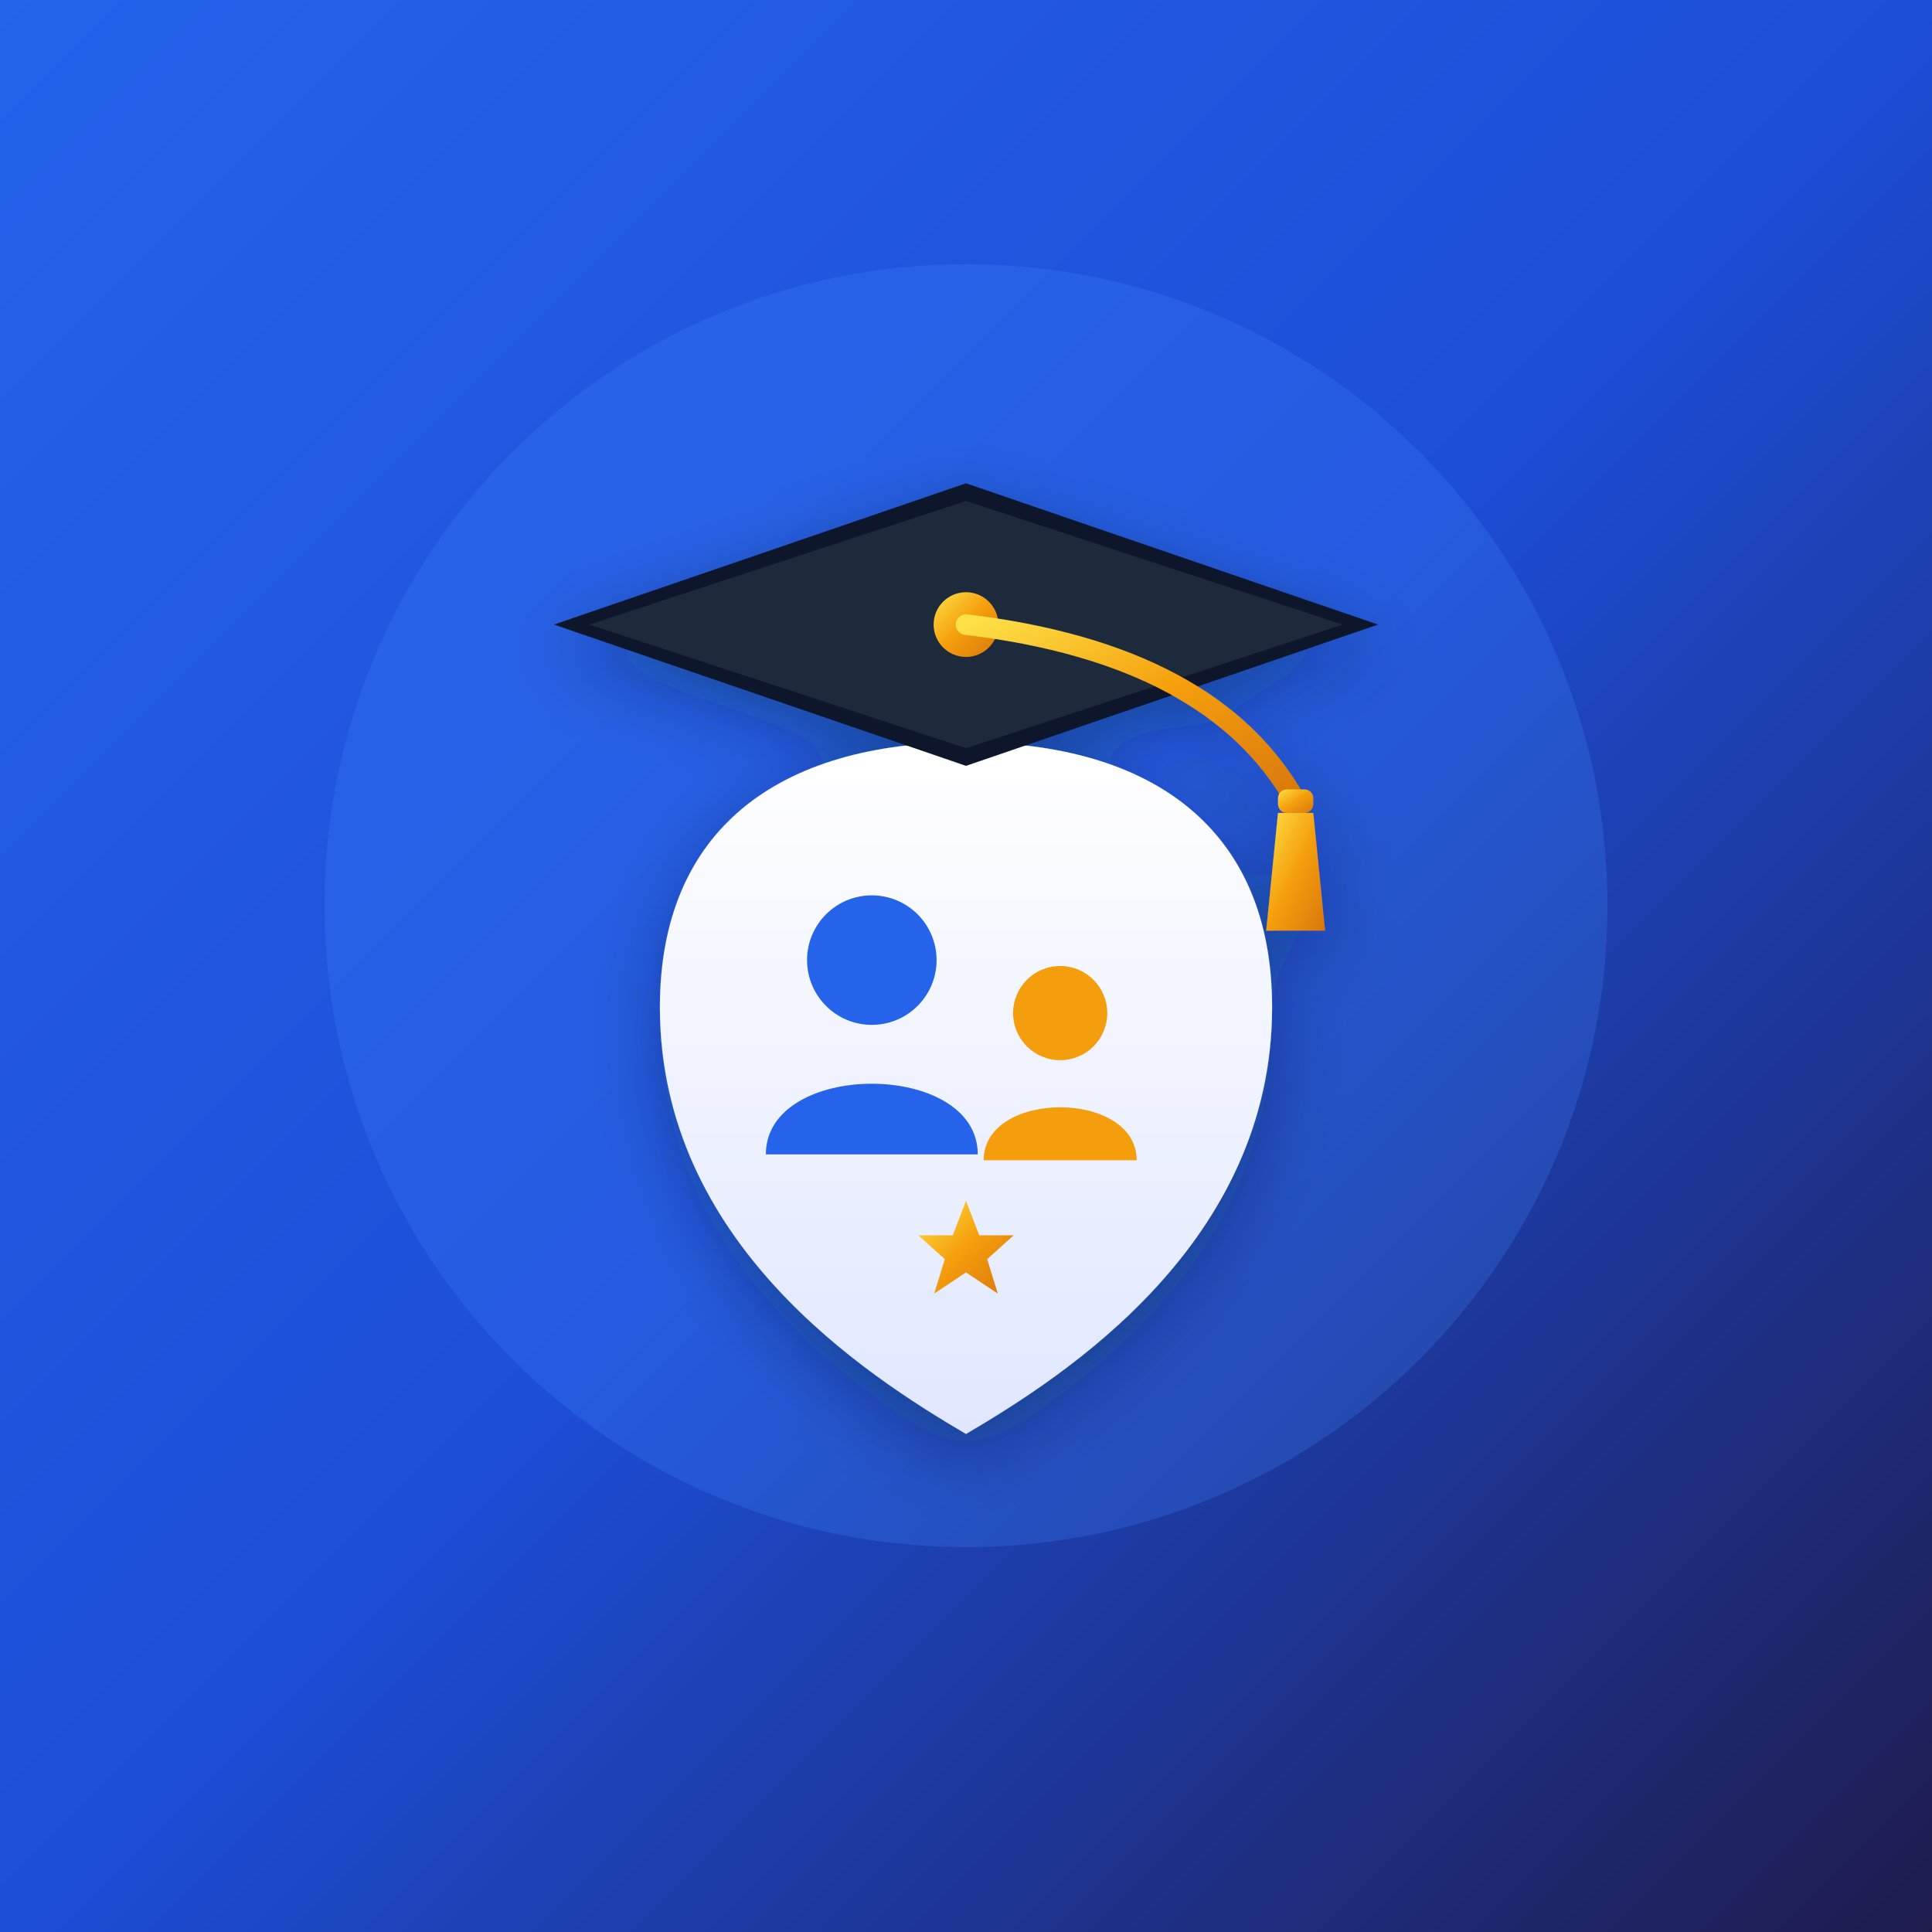
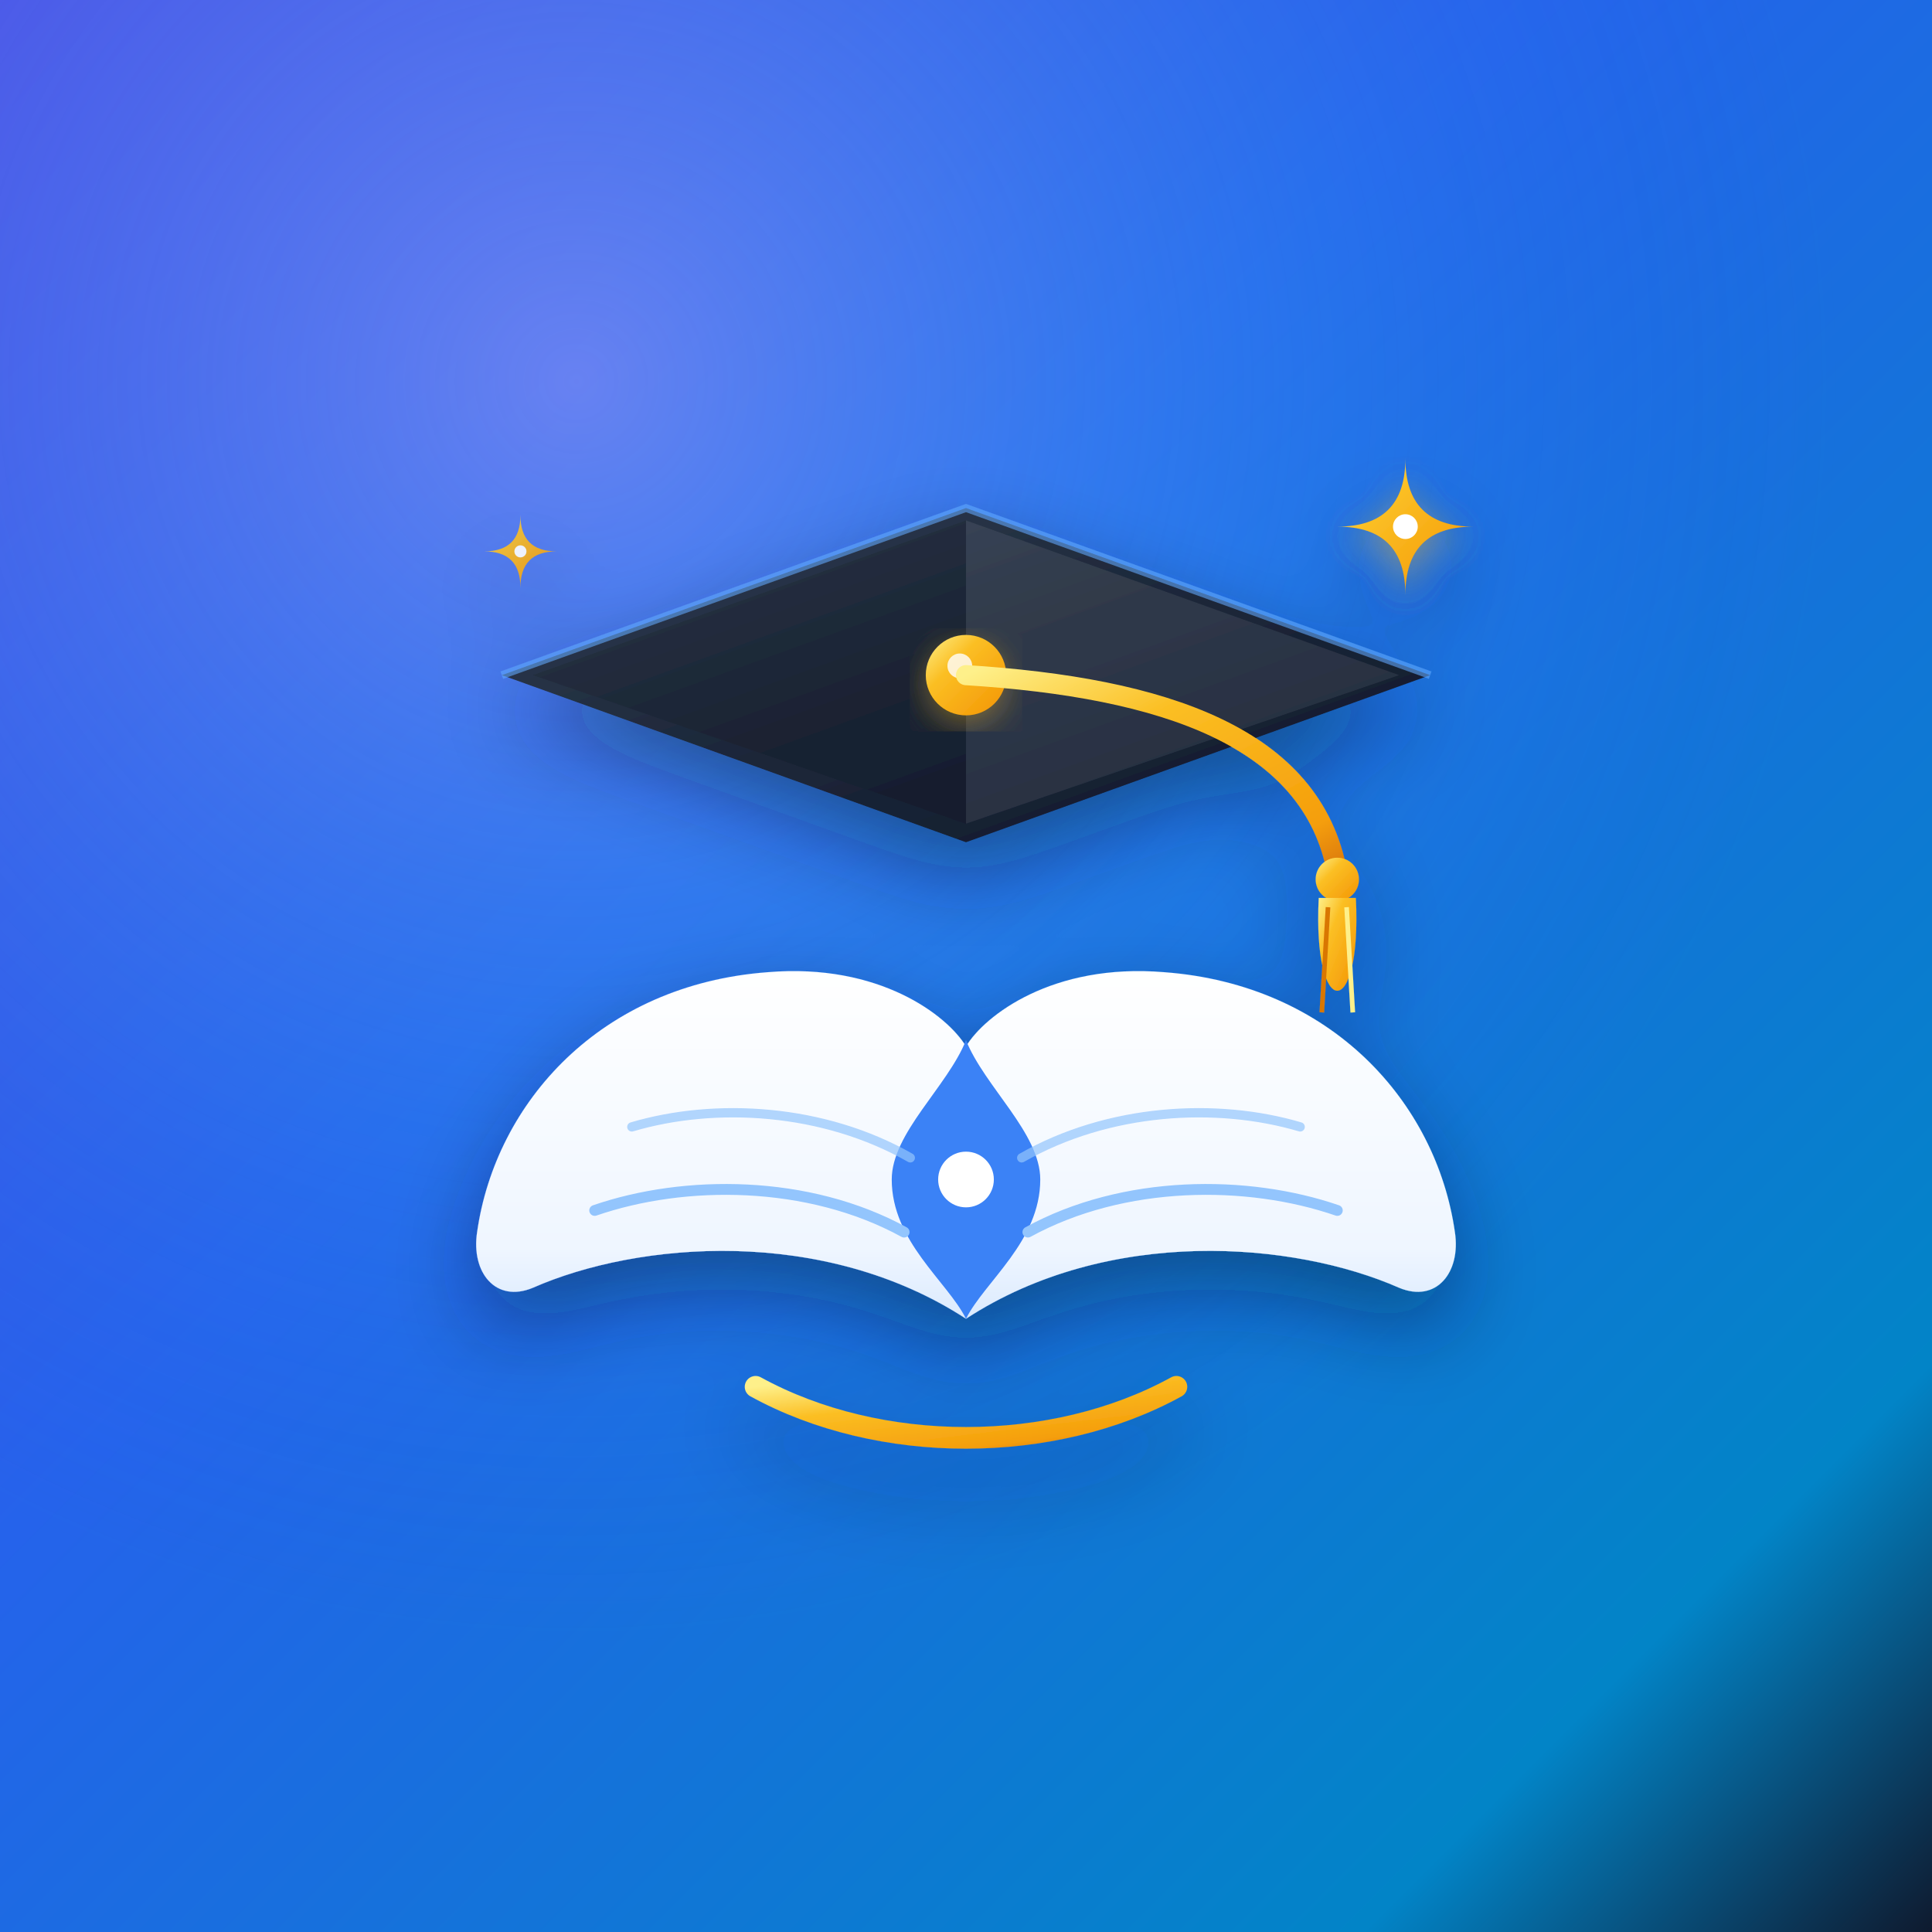
<svg xmlns="http://www.w3.org/2000/svg" viewBox="0 0 512 512" width="512" height="512">
  <defs>
-     <linearGradient id="maskableBg" x1="0%" y1="0%" x2="100%" y2="100%">
-       <stop offset="0%" stop-color="#2563eb" />
-       <stop offset="50%" stop-color="#1d4ed8" />
-       <stop offset="100%" stop-color="#1e1b4b" />
+     <linearGradient id="mBgGrad" x1="0%" y1="0%" x2="100%" y2="100%">
+       <stop offset="0%" stop-color="#4f46e5" />
+       <stop offset="40%" stop-color="#2563eb" />
+       <stop offset="85%" stop-color="#0284c7" />
+       <stop offset="100%" stop-color="#0f172a" />
    </linearGradient>
-     <linearGradient id="goldGradMask" x1="0%" y1="0%" x2="100%" y2="100%">
-       <stop offset="0%" stop-color="#fde047" />
-       <stop offset="50%" stop-color="#f59e0b" />
+     <radialGradient id="mTopGlow" cx="30%" cy="20%" r="65%">
+       <stop offset="0%" stop-color="#a5b4fc" stop-opacity="0.45" />
+       <stop offset="60%" stop-color="#38bdf8" stop-opacity="0.15" />
+       <stop offset="100%" stop-color="#2563eb" stop-opacity="0" />
+     </radialGradient>
+     <linearGradient id="mGoldGrad" x1="0%" y1="0%" x2="100%" y2="100%">
+       <stop offset="0%" stop-color="#fef08a" />
+       <stop offset="35%" stop-color="#fbbf24" />
+       <stop offset="85%" stop-color="#f59e0b" />
      <stop offset="100%" stop-color="#d97706" />
    </linearGradient>
-     <linearGradient id="shieldGradMask" x1="0%" y1="0%" x2="0%" y2="100%">
+     <linearGradient id="mBookGrad" x1="0%" y1="0%" x2="0%" y2="100%">
      <stop offset="0%" stop-color="#ffffff" />
-       <stop offset="100%" stop-color="#e0e7ff" />
+       <stop offset="80%" stop-color="#eff6ff" />
+       <stop offset="100%" stop-color="#dbeafe" />
    </linearGradient>
-     <filter id="softShadowMask" x="-10%" y="-10%" width="130%" height="130%">
-       <feDropShadow dx="0" dy="8" stdDeviation="12" flood-color="#0f172a" flood-opacity="0.35" />
+     <linearGradient id="mCapGrad" x1="0%" y1="0%" x2="100%" y2="100%">
+       <stop offset="0%" stop-color="#334155" />
+       <stop offset="45%" stop-color="#1e293b" />
+       <stop offset="100%" stop-color="#0f172a" />
+     </linearGradient>
+     <filter id="mElevatedShadow" x="-15%" y="-15%" width="130%" height="130%">
+       <feDropShadow dx="0" dy="12" stdDeviation="14" flood-color="#0b1329" flood-opacity="0.42" />
+     </filter>
+     <filter id="mSoftGlow" x="-20%" y="-20%" width="140%" height="140%">
+       <feDropShadow dx="0" dy="3" stdDeviation="5" flood-color="#fbbf24" flood-opacity="0.4" />
    </filter>
  </defs>
-   <rect width="512" height="512" fill="url(#maskableBg)" />
-   <circle cx="256" cy="240" r="170" fill="#3b82f6" opacity="0.25" />
-   <g transform="translate(256, 256) scale(0.78) translate(-256, -256)" filter="url(#softShadowMask)">
-     <path d="M 256 180              C 320 180, 360 210, 360 270              C 360 350, 290 395, 256 415              C 222 395, 152 350, 152 270              C 152 210, 192 180, 256 180 Z" fill="url(#shieldGradMask)" />
-     <circle cx="224" cy="254" r="22" fill="#2563eb" />
-     <path d="M 188 320 C 188 288, 260 288, 260 320 Z" fill="#2563eb" />
-     <circle cx="288" cy="272" r="16" fill="#f59e0b" />
-     <path d="M 262 322 C 262 298, 314 298, 314 322 Z" fill="#f59e0b" />
-     <g transform="translate(256, 352) scale(0.9)">
-       <polygon points="0,-18 5,-5 18,-5 8,4 12,17 0,9 -12,17 -8,4 -18,-5 -5,-5" fill="url(#goldGradMask)" />
+   <rect width="512" height="512" fill="url(#mBgGrad)" />
+   <rect width="512" height="512" fill="url(#mTopGlow)" />
+   <g transform="translate(256, 256) scale(0.82) translate(-256, -256)" filter="url(#mElevatedShadow)">
+     <g transform="translate(0, 10)">
+       <path d="M 256 360 C 210 330, 150 335, 116 350 C 104 355, 96 345, 98 332 C 104 290, 138 252, 192 248 C 228 245, 250 262, 256 272 Z" fill="url(#mBookGrad)" />
+       <path d="M 256 360 C 302 330, 362 335, 396 350 C 408 355, 416 345, 414 332 C 408 290, 374 252, 320 248 C 284 245, 262 262, 256 272 Z" fill="url(#mBookGrad)" />
+       <path d="M 256 270 C 262 285, 280 300, 280 315 C 280 335, 262 348, 256 360 C 250 348, 232 335, 232 315 C 232 300, 250 285, 256 270 Z" fill="#3b82f6" />
+       <circle cx="256" cy="315" r="9" fill="#ffffff" />
+       <path d="M 136 325 C 165 315, 205 315, 236 332" fill="none" stroke="#93c5fd" stroke-width="3.5" stroke-linecap="round" />
+       <path d="M 148 298 C 175 290, 210 292, 238 308" fill="none" stroke="#93c5fd" stroke-width="3" stroke-linecap="round" stroke-opacity="0.7" />
+       <path d="M 376 325 C 347 315, 307 315, 276 332" fill="none" stroke="#93c5fd" stroke-width="3.5" stroke-linecap="round" />
+       <path d="M 364 298 C 337 290, 302 292, 274 308" fill="none" stroke="#93c5fd" stroke-width="3" stroke-linecap="round" stroke-opacity="0.7" />
+       <path d="M 188 382 C 228 404, 284 404, 324 382" fill="none" stroke="url(#mGoldGrad)" stroke-width="7" stroke-linecap="round" />
    </g>
-     <path d="M 196 160 C 196 178, 316 178, 316 160 C 316 142, 196 142, 196 160 Z" fill="#1e293b" />
-     <polygon points="256,92 396,140 256,188 116,140" fill="#0f172a" />
-     <polygon points="256,98 384,140 256,182 128,140" fill="#1e293b" />
-     <circle cx="256" cy="140" r="11" fill="url(#goldGradMask)" />
-     <path d="M 256 140 Q 340 150, 368 200" fill="none" stroke="url(#goldGradMask)" stroke-width="7" stroke-linecap="round" />
-     <rect x="362" y="196" width="12" height="8" rx="3" fill="url(#goldGradMask)" />
-     <path d="M 362 204 L 358 244 L 378 244 L 374 204 Z" fill="url(#goldGradMask)" />
+     <path d="M 204 185 C 204 205, 308 205, 308 185 C 308 175, 204 175, 204 185 Z" fill="#0f172a" />
+     <polygon points="256,108 406,162 256,216 106,162" fill="url(#mCapGrad)" />
+     <polygon points="256,112 396,162 256,210 256,112" fill="#ffffff" fill-opacity="0.08" />
+     <polygon points="256,112 116,162 256,210 256,112" fill="#000000" fill-opacity="0.12" />
+     <path d="M 106 162 L 256 108 L 406 162" fill="none" stroke="#60a5fa" stroke-width="2.5" stroke-opacity="0.6" />
+     <circle cx="256" cy="162" r="13" fill="url(#mGoldGrad)" filter="url(#mSoftGlow)" />
+     <circle cx="254" cy="159" r="4" fill="#ffffff" fill-opacity="0.8" />
+     <path d="M 256 162 C 320 166, 368 182, 376 226" fill="none" stroke="url(#mGoldGrad)" stroke-width="6.5" stroke-linecap="round" />
+     <circle cx="376" cy="228" r="7" fill="url(#mGoldGrad)" />
+     <path d="M 370 234 C 368 274, 384 274, 382 234 Z" fill="url(#mGoldGrad)" />
+     <line x1="373" y1="237" x2="371" y2="271" stroke="#d97706" stroke-width="1.5" />
+     <line x1="379" y1="237" x2="381" y2="271" stroke="#fef08a" stroke-width="1.5" />
+     <g transform="translate(398, 114)" filter="url(#mSoftGlow)">
+       <path d="M 0 -22 Q 0 0, 22 0 Q 0 0, 0 22 Q 0 0, -22 0 Q 0 0, 0 -22 Z" fill="url(#mGoldGrad)" />
+       <circle cx="0" cy="0" r="4" fill="#ffffff" />
+     </g>
+     <g transform="translate(112, 122) scale(0.65)" opacity="0.9">
+       <path d="M 0 -18 Q 0 0, 18 0 Q 0 0, 0 18 Q 0 0, -18 0 Q 0 0, 0 -18 Z" fill="url(#mGoldGrad)" />
+       <circle cx="0" cy="0" r="3" fill="#ffffff" />
+     </g>
  </g>
</svg>
